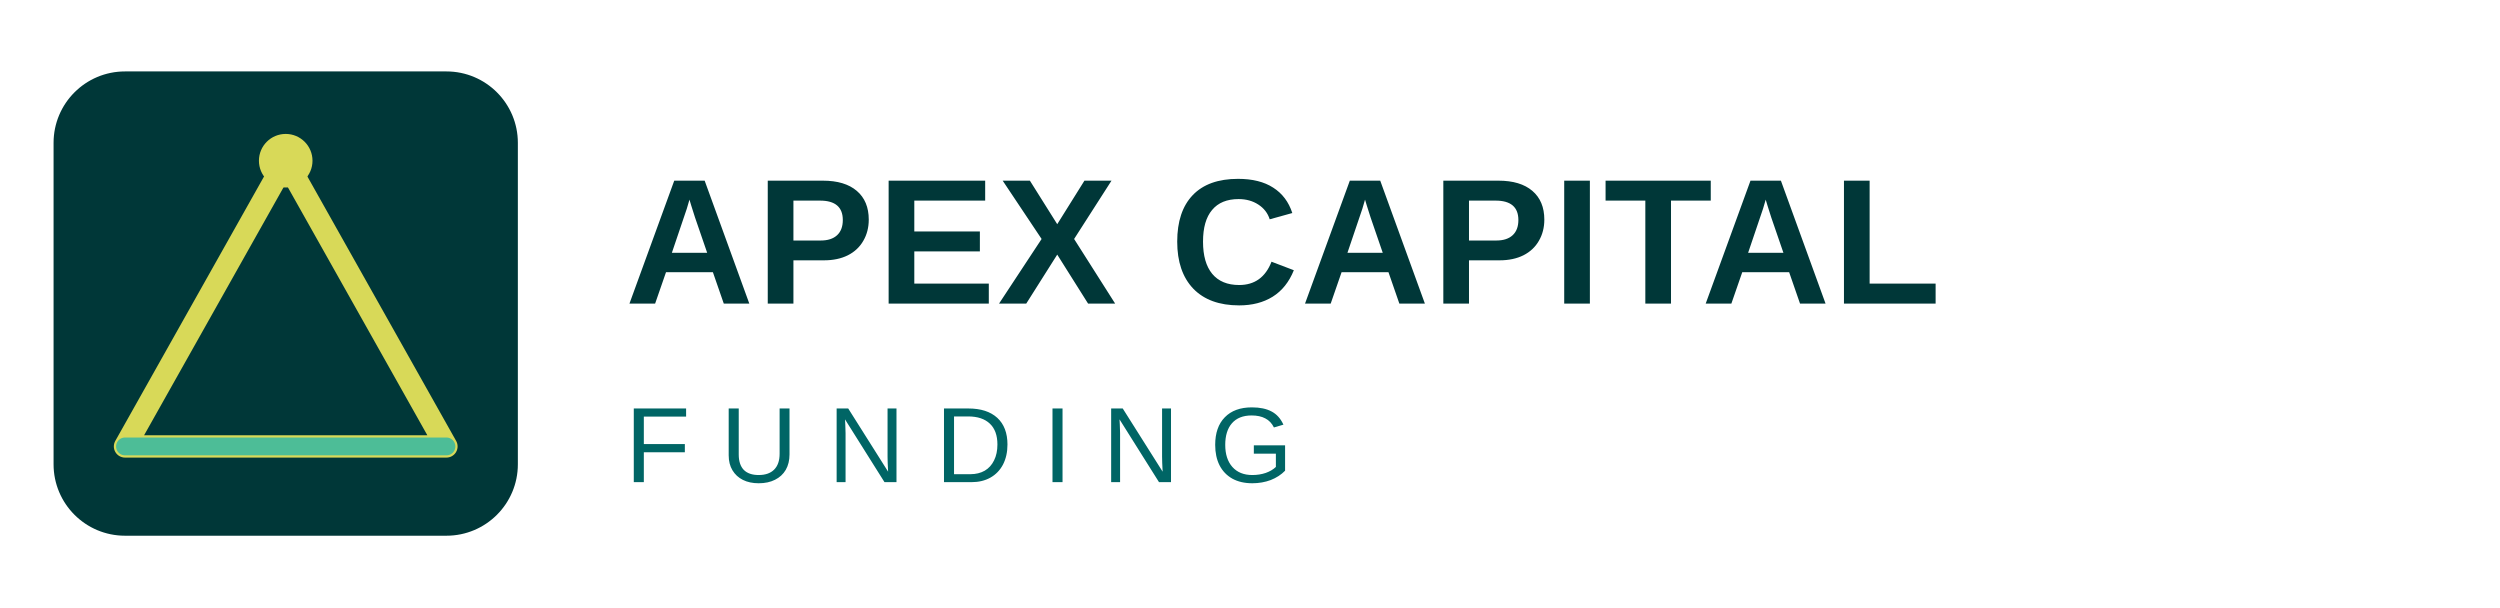
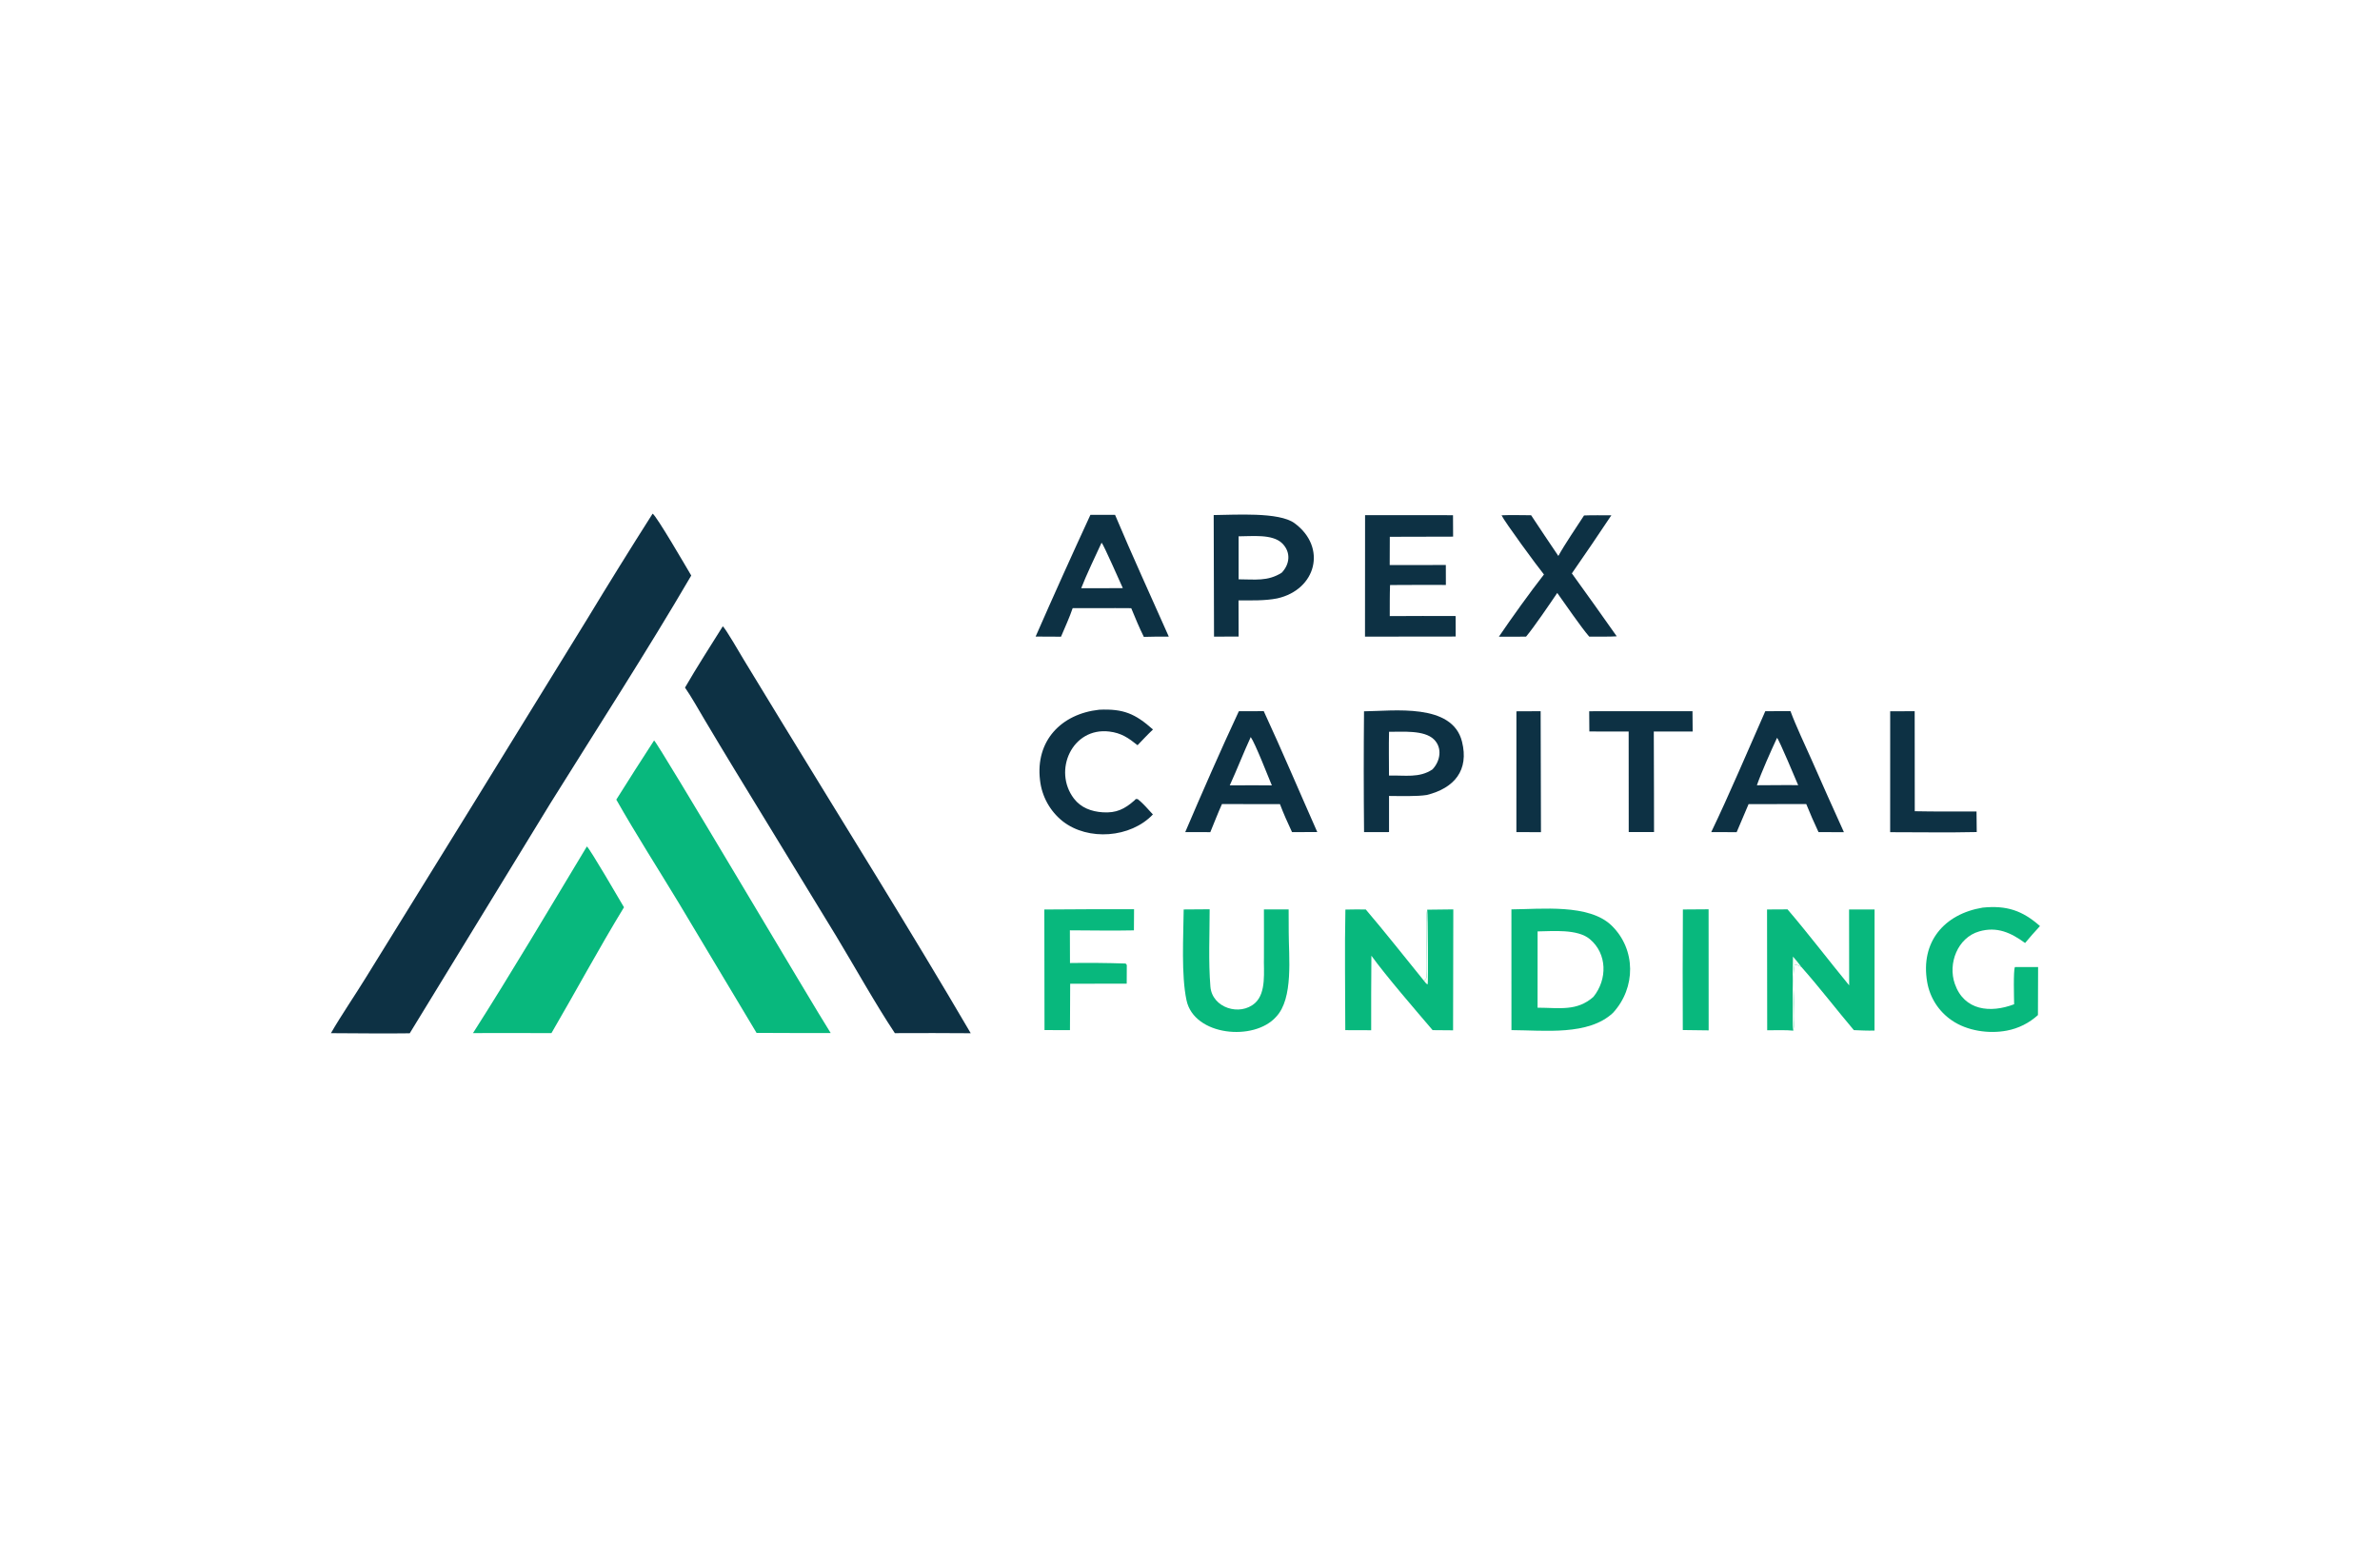
- <svg xmlns="http://www.w3.org/2000/svg" viewBox="0 0 280 68" role="img" aria-label="Apex Capital Funding">
-   <g transform="translate(6,8)">
-     <rect width="52" height="52" rx="8" fill="#003738" />
-     <polygon points="26,10 44,42 8,42" fill="none" stroke="#d8d958" stroke-width="2.5" stroke-linejoin="round" />
-     <line x1="8" y1="42" x2="44" y2="42" stroke="#4dbd97" stroke-width="2" stroke-linecap="round" />
-     <circle cx="26" cy="10" r="3" fill="#d8d958" />
-   </g>
-   <g transform="translate(70,6)" font-family="&quot;Outfit Variable&quot;,Outfit,Arial,sans-serif">
-     <text x="0" y="28" font-size="20" font-weight="700" letter-spacing="0.01em" fill="#003738">APEX CAPITAL</text>
-     <text x="0" y="48" font-size="12" font-weight="500" letter-spacing="0.28em" fill="#006565">FUNDING</text>
-   </g>
+ <svg xmlns="http://www.w3.org/2000/svg" height="1664" preserveAspectRatio="none" style="display: block;" version="1.1" viewBox="0 0 2560 1664" width="2560">
+   <path d="M 0 0 L 2560 0 L 2560 1664 L 0 1664 L 0 0 z" fill="rgb(255,255,255)" transform="translate(0,0)" />
+   <path d="M 701.96 552.519 C 705.875 554.321 738.782 611.092 743.518 619.062 C 696.407 699.78 641.707 784.305 592.057 863.986 L 440.704 1111.45 C 427.219 1111.74 413.041 1111.55 399.5 1111.57 L 355.952 1111.31 C 367.045 1092.06 382.022 1070.3 393.927 1050.89 L 508.169 866.172 L 631.496 666.027 C 654.571 627.936 678.06 590.098 701.96 552.519 z" fill="rgb(13,49,68)" transform="translate(0,0)" />
+   <path d="M 777.463 673.648 C 780.933 676.806 796.195 703.275 800.037 709.643 L 840.105 775.428 C 907.754 886.373 978.657 999.42 1044.15 1111.38 L 1003.91 1111.2 L 962.537 1111.29 C 941.937 1080.4 918.863 1039.01 899.405 1006.82 L 790.329 828.125 C 779.406 810.186 768.582 792.188 757.857 774.129 C 751.5 763.441 743.722 749.479 736.813 739.6 C 749.194 718.135 764.212 694.83 777.463 673.648 z" fill="rgb(13,49,68)" transform="translate(0,0)" />
+   <path d="M 703.553 796.447 C 707.487 798.545 875.607 1083.31 893.527 1111.17 L 854.25 1111.16 L 813.771 1111.01 L 730.118 971.267 C 708.205 935.048 683.654 896.693 662.91 860.102 C 676.292 838.778 689.84 817.559 703.553 796.447 z" fill="rgb(8,184,125)" transform="translate(0,0)" />
+   <path d="M 1625.73 978.142 C 1657.75 977.942 1709.32 971.918 1733.59 995.653 C 1759.74 1021.22 1759.84 1062.44 1734.96 1089.47 C 1708.59 1114.16 1661.44 1108.21 1625.76 1108.02 L 1625.73 978.142 z" fill="rgb(8,184,125)" transform="translate(0,0)" />
+   <path d="M 1653.89 1001.84 C 1670.54 1001.63 1696.71 999.055 1710 1010.1 C 1728.95 1025.85 1729.05 1053.57 1713.92 1072.26 C 1696.11 1088.02 1677.45 1083.96 1653.85 1083.9 L 1653.89 1001.84 z" fill="rgb(255,255,255)" transform="translate(0,0)" />
+   <path d="M 631.244 910.489 C 634.422 912.678 666.633 968.198 671.181 975.887 C 644.366 1019.81 619.136 1066.7 593.138 1111.27 L 549.149 1111.15 C 535.727 1111.05 522.171 1111.21 508.737 1111.27 C 550.517 1045.81 591.109 977.07 631.244 910.489 z" fill="rgb(8,184,125)" transform="translate(0,0)" />
+   <path d="M 1467.18 765.107 C 1498.64 764.853 1562.07 755.805 1572.57 797.699 C 1580.3 828.525 1564.38 847.698 1534.76 855.098 C 1524.23 856.817 1505.5 856.229 1494.09 856.153 L 1494.09 895.006 L 1467.22 895.066 C 1466.8 851.747 1466.78 808.426 1467.18 765.107 z" fill="rgb(13,49,68)" transform="translate(0,0)" />
+   <path d="M 1494.1 787.14 C 1508.33 787.277 1531.86 785.007 1542.39 795.332 C 1551.71 804.468 1549.26 818.743 1540.77 827.623 C 1526.61 837.099 1511.37 833.755 1494.05 834.216 C 1494.03 818.811 1493.74 802.485 1494.1 787.14 z" fill="rgb(255,255,255)" transform="translate(0,0)" />
+   <path d="M 1305.49 554.023 C 1327.87 553.885 1375.66 550.438 1392.4 562.732 C 1427.67 588.634 1415.84 634.335 1373.76 643.667 C 1360.5 646.283 1345.75 645.795 1332.19 645.785 L 1332.3 684.712 L 1305.84 684.777 L 1305.49 554.023 z" fill="rgb(13,49,68)" transform="translate(0,0)" />
+   <path d="M 1332.29 576.884 C 1346.3 576.956 1368.61 574.039 1379.18 584.448 C 1388.64 593.76 1387.58 606.758 1378.6 616.063 C 1363.46 625.567 1349.93 623.14 1332.29 623.124 L 1332.29 576.884 z" fill="rgb(255,255,255)" transform="translate(0,0)" />
+   <path d="M 1447.15 978.369 C 1454.27 978.292 1461.98 978.056 1469.06 978.255 C 1490.34 1003.25 1510.84 1029.31 1531.56 1054.83 C 1531.98 1054.4 1534.3 1052.14 1534.34 1051.73 C 1535.76 1038.55 1532.83 988.79 1535.18 978.491 C 1544.53 978.319 1553.87 978.209 1563.22 978.16 L 1562.98 1108.23 L 1540.97 1108.05 C 1522.68 1086.61 1491.05 1050.04 1475.11 1028.01 C 1474.9 1054.72 1474.83 1081.44 1474.89 1108.15 L 1447.03 1108.06 C 1447.02 1065.61 1446.25 1020.6 1447.15 978.369 z" fill="rgb(8,184,125)" transform="translate(0,0)" />
+   <path d="M 1531.56 1054.83 C 1531.98 1054.4 1534.3 1052.14 1534.34 1051.73 C 1535.76 1038.55 1532.83 988.79 1535.18 978.491 C 1535.98 983.36 1536.34 1057.1 1535.7 1058.65 C 1534.62 1059.19 1532.1 1055.53 1531.56 1054.83 z" fill="rgb(244,252,247)" transform="translate(0,0)" />
+   <path d="M 1900.69 978.258 L 1922.72 978.137 C 1944.61 1003.69 1967.31 1033.46 1989.02 1059.88 L 1988.92 978.237 L 2016.34 978.23 L 2016.27 1108.48 C 2009.06 1108.76 2001.3 1108.31 1994.05 1108.03 C 1974.86 1085.35 1957.42 1062.46 1937.59 1040.06 C 1935.54 1039.46 1930.69 1036.13 1930.27 1038.45 C 1926.63 1058.34 1932.61 1089.76 1928.89 1108.58 C 1921.45 1107.78 1908.69 1108.18 1900.85 1108.19 L 1900.69 978.258 z" fill="rgb(8,184,125)" transform="translate(0,0)" />
+   <path d="M 1928.57 1028.91 C 1931.89 1032.8 1934.6 1035.88 1937.59 1040.06 C 1935.54 1039.46 1930.69 1036.13 1930.27 1038.45 C 1926.63 1058.34 1932.61 1089.76 1928.89 1108.58 C 1928.28 1104.43 1928.25 1101.23 1928.29 1097.05 C 1928.53 1074.37 1927.85 1051.57 1928.57 1028.91 z" fill="rgb(244,252,247)" transform="translate(0,0)" />
+   <path d="M 1172.87 553.812 L 1199.38 553.766 C 1217.54 596.987 1238.11 641.654 1257.18 684.747 C 1248.23 684.692 1239.29 684.793 1230.36 685.05 C 1225.28 674.88 1221.15 664.664 1216.78 654.177 L 1199.88 654.095 L 1153.79 654.141 C 1150.66 663.517 1145.23 675.493 1141.26 684.847 L 1113.94 684.713 C 1133.16 640.892 1152.81 597.257 1172.87 553.812 z" fill="rgb(13,49,68)" transform="translate(0,0)" />
+   <path d="M 1184.9 583.716 C 1187.21 585.964 1204.82 626.415 1207.74 632.587 L 1187.35 632.693 L 1163 632.667 C 1167.9 619.801 1178.87 596.652 1184.9 583.716 z" fill="rgb(255,255,255)" transform="translate(0,0)" />
+   <path d="M 1332.54 765.032 L 1359.33 764.941 C 1378.95 807.302 1397.88 852.092 1416.9 894.971 L 1389.74 895.048 C 1384.87 884.57 1380.83 875.715 1376.75 864.937 L 1359.55 864.946 L 1314.38 864.865 C 1310.14 874.252 1305.84 885.442 1301.85 895.081 L 1274.86 895.068 C 1292.83 852.951 1313.11 806.598 1332.54 765.032 z" fill="rgb(13,49,68)" transform="translate(0,0)" />
+   <path d="M 1345.33 792.806 C 1350.01 799.286 1364.08 835.277 1368.03 844.785 L 1347.86 844.659 L 1322.78 844.77 C 1330.72 827.361 1337.42 809.989 1345.33 792.806 z" fill="rgb(255,255,255)" transform="translate(0,0)" />
+   <path d="M 1898.8 764.984 L 1925.89 764.919 C 1931.65 780.562 1941.71 801.768 1948.61 817.272 C 1960.04 843.291 1971.63 869.241 1983.38 895.121 L 1956.05 895.037 C 1951.18 884.749 1947.2 875.431 1942.87 864.89 L 1924.5 864.883 L 1880.82 864.953 L 1868.01 895.101 L 1840.65 895.038 C 1860.2 854.4 1880.36 806.584 1898.8 764.984 z" fill="rgb(13,49,68)" transform="translate(0,0)" />
+   <path d="M 1911.45 793.639 C 1913.71 795.71 1931.5 838.421 1934.17 844.577 C 1927.05 844.427 1919.93 844.405 1912.82 844.512 L 1889.77 844.644 C 1894.45 831.126 1905.05 807.322 1911.45 793.639 z" fill="rgb(255,255,255)" transform="translate(0,0)" />
+   <path d="M 2132.64 976.256 C 2158.31 973.696 2175.3 979.302 2194.26 996.105 C 2188.76 1002.03 2183.41 1008.1 2178.24 1014.32 C 2163.08 1003.27 2148.19 996.32 2128.95 1001.83 C 2105.67 1008.5 2094.97 1036.33 2102.67 1058.28 C 2112.81 1087.21 2140.97 1089.92 2166.46 1080.21 C 2166.38 1074.31 2165.48 1043.53 2167.31 1040.21 L 2192.24 1040.21 L 2192.07 1091.84 C 2182.69 1100.42 2171.1 1106.21 2158.6 1108.56 C 2139.28 1112.25 2115.8 1108.88 2099.4 1097.53 C 2085.31 1087.93 2075.74 1073 2072.91 1056.19 C 2065.55 1013.36 2091.06 983.128 2132.64 976.256 z" fill="rgb(8,184,125)" transform="translate(0,0)" />
+   <path d="M 1468.31 554.135 L 1562.9 554.157 L 1563.01 577.222 L 1494.91 577.397 L 1494.81 607.797 L 1555.18 607.73 L 1555.23 629.184 C 1535.21 629.11 1515.19 629.143 1495.18 629.281 C 1494.78 640.061 1494.92 651.836 1494.86 662.699 C 1518.48 662.54 1542.1 662.518 1565.72 662.631 L 1565.78 684.676 L 1468.23 684.792 L 1468.31 554.135 z" fill="rgb(13,49,68)" transform="translate(0,0)" />
+   <path d="M 1273.21 978.239 L 1301.14 978.039 C 1301.12 1005.31 1299.71 1034.19 1301.95 1061.28 C 1303.85 1084.2 1333.79 1093.38 1349.92 1078.92 C 1362.47 1067.67 1359.03 1044.34 1359.53 1029.22 C 1359.64 1012.13 1359.49 995.156 1359.51 978.188 L 1386.1 978.193 L 1386.18 1002.5 C 1386.17 1028.87 1391.51 1074.04 1372.56 1093.77 C 1348.97 1120.31 1284.4 1114.28 1276.25 1075.93 C 1270.45 1048.68 1272.94 1007.03 1273.21 978.239 z" fill="rgb(8,184,125)" transform="translate(0,0)" />
+   <path d="M 1615.11 554.27 C 1624.35 553.798 1637.39 554.202 1646.91 554.206 C 1656.39 568.767 1666.52 583.52 1676.2 597.992 C 1683.25 585.17 1695.65 567.163 1703.85 554.451 C 1712.76 554.04 1724.11 554.309 1733.21 554.284 C 1719.26 575.252 1705.11 596.077 1690.74 616.755 C 1706.97 639.217 1723.07 661.782 1739.02 684.447 C 1735.26 684.73 1730.59 684.695 1726.75 684.777 L 1709.42 684.76 C 1700.74 674.854 1683.46 649.478 1675.02 637.767 C 1667.76 648.577 1649.46 675.396 1641.46 684.802 L 1612.22 684.882 C 1625.78 664.894 1645.94 636.82 1660.72 617.932 C 1654.36 610.242 1617.99 560.734 1615.11 554.27 z" fill="rgb(13,49,68)" transform="translate(0,0)" />
+   <path d="M 1182.33 763.405 C 1208.27 762.214 1221.02 767.567 1240.18 784.666 C 1234.52 789.988 1228.98 795.947 1223.58 801.57 C 1213.69 793.683 1206.14 788.411 1193.13 786.857 C 1153.32 782.101 1132.3 828.803 1155.07 858.87 C 1162.6 868.814 1173.95 872.952 1186.17 873.741 C 1200.67 874.676 1209.6 870.373 1220.33 860.878 L 1221.66 859.49 L 1223.76 859.524 C 1229.35 863.914 1235.18 870.704 1240.09 876.045 C 1216.17 901.32 1170.39 904.76 1143.12 883.41 C 1129.39 872.513 1120.59 856.579 1118.67 839.156 C 1113.6 796.912 1141.43 767.819 1182.33 763.405 z" fill="rgb(13,49,68)" transform="translate(0,0)" />
+   <path d="M 1123.32 978.284 C 1155.49 978.007 1187.66 977.911 1219.83 977.995 L 1219.68 1000.72 C 1197.28 1001.22 1173.31 1000.74 1150.8 1000.68 L 1150.91 1035.86 C 1169.5 1035.55 1191.43 1035.74 1210.14 1036.38 C 1211.23 1036.42 1211.04 1036.75 1212.02 1038.03 L 1211.92 1058.07 L 1151.12 1058.12 L 1150.89 1108.05 L 1123.5 1107.98 L 1123.32 978.284 z" fill="rgb(8,184,125)" transform="translate(0,0)" />
+   <path d="M 1709.39 765.03 L 1820.5 764.988 L 1820.67 786.835 L 1778.87 786.837 L 1779.07 853.5 L 1779.13 894.987 L 1751.91 894.942 L 1751.84 786.865 L 1709.55 786.795 L 1709.39 765.03 z" fill="rgb(13,49,68)" transform="translate(0,0)" />
+   <path d="M 2033.14 765.096 L 2059.49 764.985 L 2059.58 872.577 C 2081.45 873.051 2104.08 872.815 2126.01 872.838 L 2126.24 894.977 C 2095.95 895.67 2063.56 895.107 2033.11 895.124 L 2033.14 765.096 z" fill="rgb(13,49,68)" transform="translate(0,0)" />
+   <path d="M 1810.17 978.258 L 1837.82 978.065 L 1837.88 1108.3 L 1810.06 1107.94 C 1809.87 1064.71 1809.91 1021.49 1810.17 978.258 z" fill="rgb(8,184,125)" transform="translate(0,0)" />
+   <path d="M 1631.1 765.104 C 1639.72 764.972 1648.52 765.025 1657.16 764.989 L 1657.51 895.11 L 1631.07 895.038 L 1631.1 765.104 z" fill="rgb(13,49,68)" transform="translate(0,0)" />
</svg>
